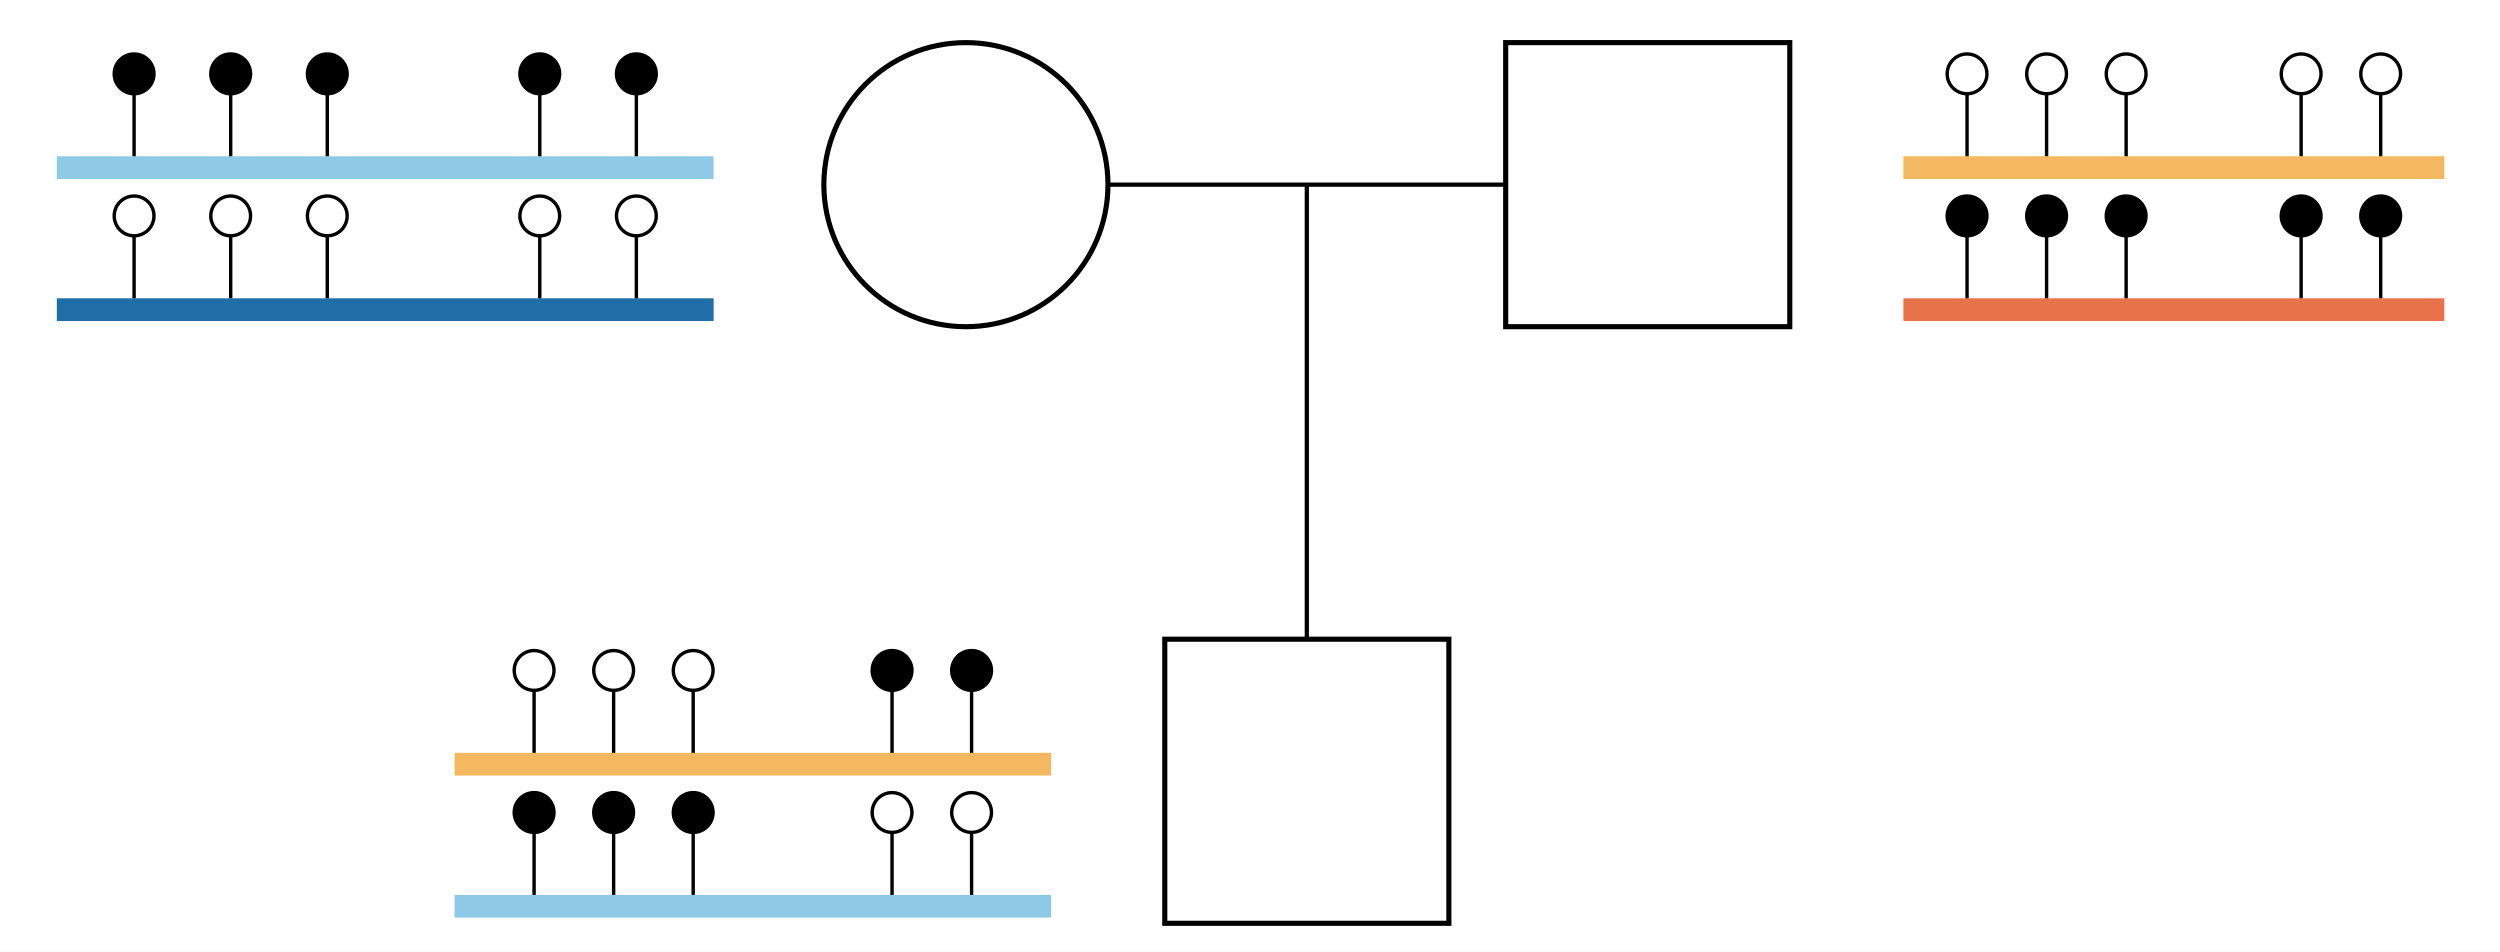
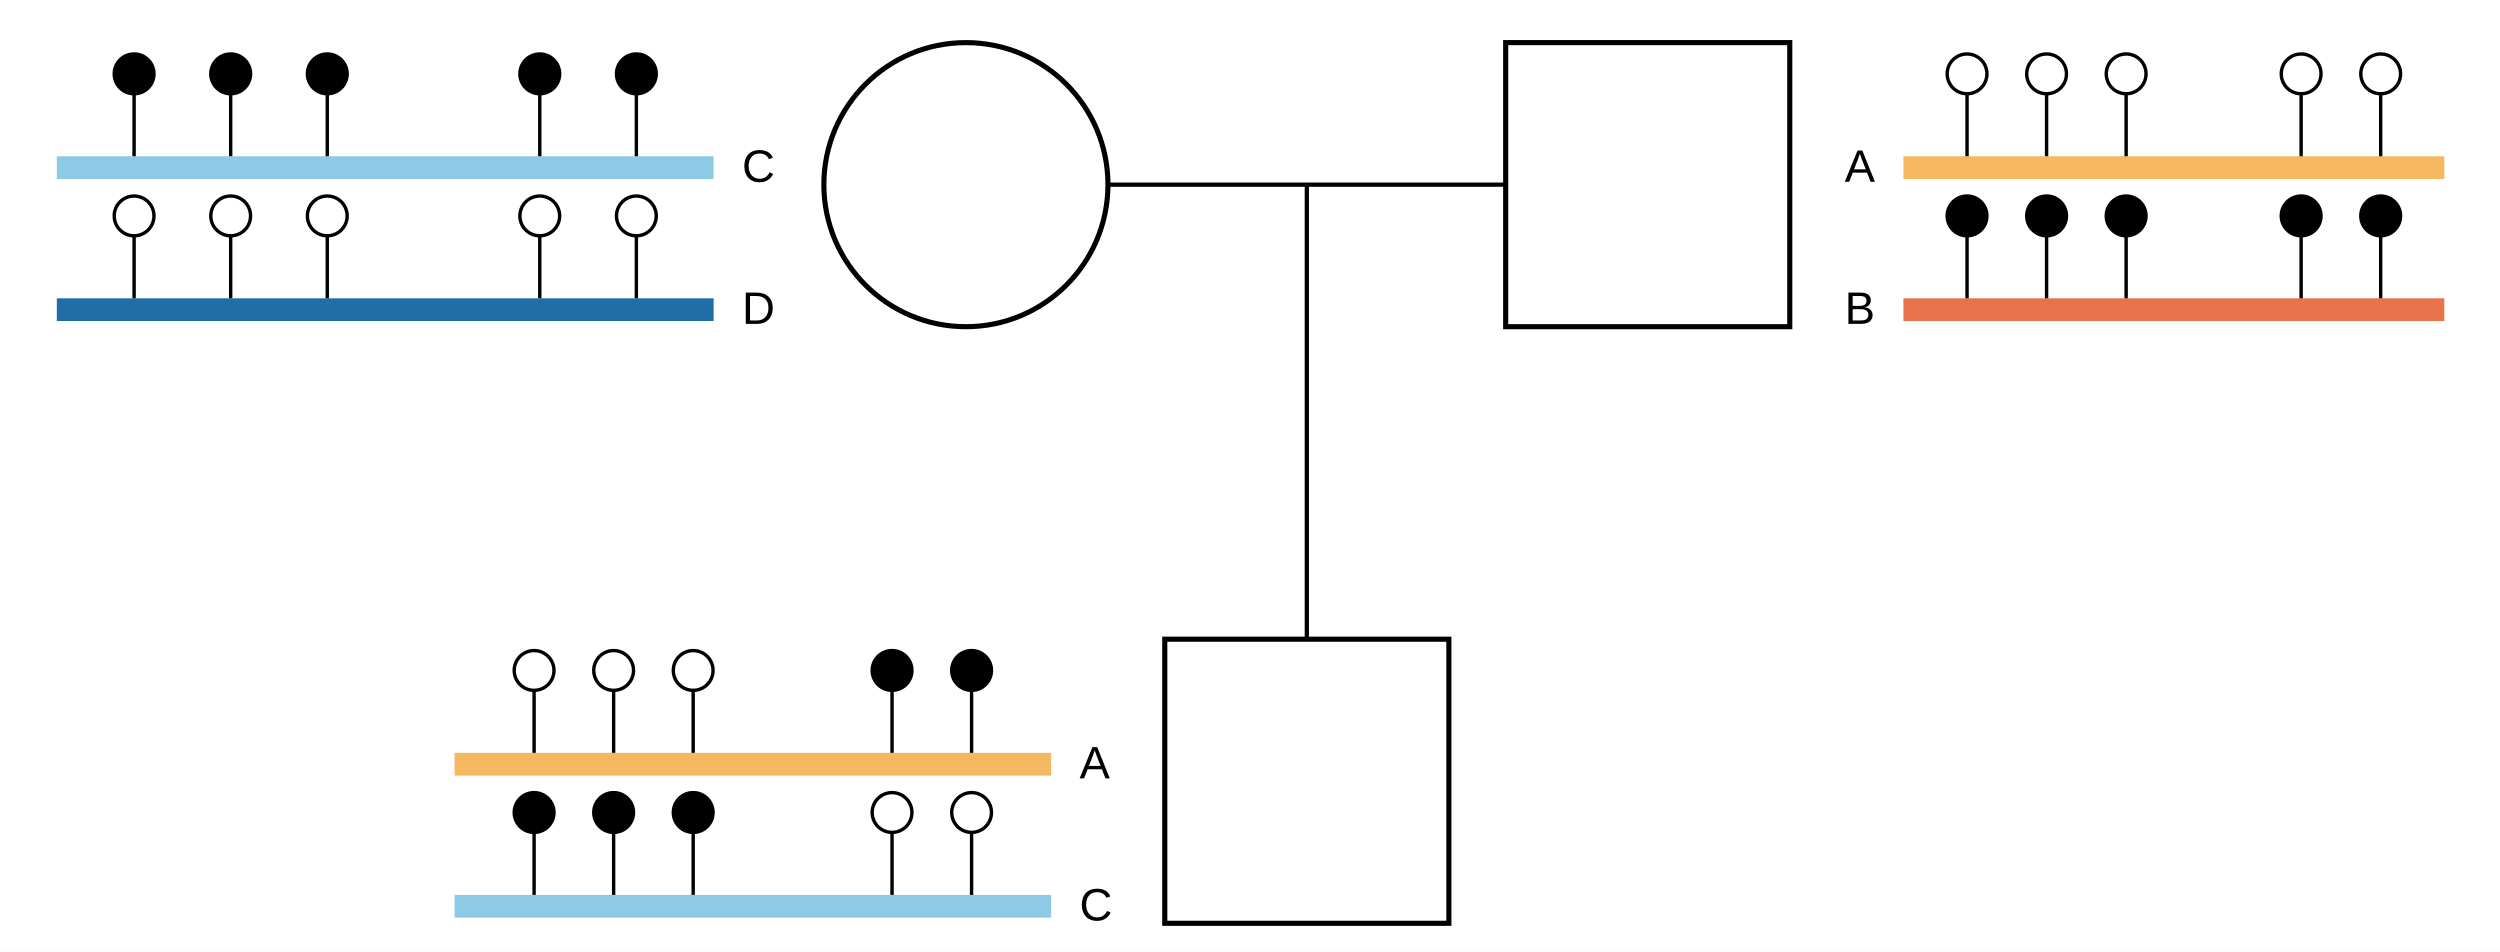
<svg xmlns="http://www.w3.org/2000/svg" viewBox="220 125 880 335" font-family="Helvetica, Arial, sans-serif" font-size="14">
  <rect x="220" y="125" width="880" height="335" fill="white" />
  <circle cx="560" cy="190" r="50.0" fill="white" stroke="black" stroke-width="1.8" />
  <rect x="750.0" y="140.0" width="100" height="100" fill="none" stroke="black" stroke-width="1.8" rx="0" />
  <rect x="240" y="180" width="231.2" height="8" fill="#8ecae6" />
+   <text x="481.2" y="189" text-anchor="start" font-family="Arial, sans-serif" font-size="16">C</text>
  <line x1="267.2" y1="180" x2="267.2" y2="156" stroke="black" stroke-width="1.2" />
  <circle cx="267.2" cy="151" r="7" fill="black" stroke="black" stroke-width="1.2" />
  <line x1="301.2" y1="180" x2="301.2" y2="156" stroke="black" stroke-width="1.2" />
  <circle cx="301.2" cy="151" r="7" fill="black" stroke="black" stroke-width="1.2" />
  <line x1="335.2" y1="180" x2="335.2" y2="156" stroke="black" stroke-width="1.2" />
  <circle cx="335.2" cy="151" r="7" fill="black" stroke="black" stroke-width="1.2" />
  <line x1="410.0" y1="180" x2="410.0" y2="156" stroke="black" stroke-width="1.2" />
  <circle cx="410.0" cy="151" r="7" fill="black" stroke="black" stroke-width="1.2" />
  <line x1="444.0" y1="180" x2="444.0" y2="156" stroke="black" stroke-width="1.2" />
  <circle cx="444.0" cy="151" r="7" fill="black" stroke="black" stroke-width="1.2" />
  <rect x="240" y="230" width="231.2" height="8" fill="#1f6ea8" />
+   <text x="481.2" y="239" text-anchor="start" font-family="Arial, sans-serif" font-size="16">D</text>
  <line x1="267.2" y1="230" x2="267.2" y2="206" stroke="black" stroke-width="1.2" />
  <circle cx="267.2" cy="201" r="7" fill="white" stroke="black" stroke-width="1.2" />
  <line x1="301.2" y1="230" x2="301.2" y2="206" stroke="black" stroke-width="1.2" />
  <circle cx="301.2" cy="201" r="7" fill="white" stroke="black" stroke-width="1.2" />
  <line x1="335.2" y1="230" x2="335.2" y2="206" stroke="black" stroke-width="1.2" />
  <circle cx="335.2" cy="201" r="7" fill="white" stroke="black" stroke-width="1.2" />
  <line x1="410.0" y1="230" x2="410.0" y2="206" stroke="black" stroke-width="1.2" />
  <circle cx="410.0" cy="201" r="7" fill="white" stroke="black" stroke-width="1.2" />
  <line x1="444.0" y1="230" x2="444.0" y2="206" stroke="black" stroke-width="1.2" />
  <circle cx="444.0" cy="201" r="7" fill="white" stroke="black" stroke-width="1.2" />
  <rect x="890" y="180" width="190.4" height="8" fill="#f4b860" />
+   <text x="880" y="189" text-anchor="end" font-family="Arial, sans-serif" font-size="16">A</text>
  <line x1="912.4" y1="180" x2="912.4" y2="156" stroke="black" stroke-width="1.2" />
  <circle cx="912.4" cy="151" r="7" fill="white" stroke="black" stroke-width="1.2" />
  <line x1="940.4" y1="180" x2="940.4" y2="156" stroke="black" stroke-width="1.2" />
  <circle cx="940.4" cy="151" r="7" fill="white" stroke="black" stroke-width="1.2" />
  <line x1="968.4" y1="180" x2="968.4" y2="156" stroke="black" stroke-width="1.2" />
  <circle cx="968.4" cy="151" r="7" fill="white" stroke="black" stroke-width="1.2" />
  <line x1="1030.0" y1="180" x2="1030.0" y2="156" stroke="black" stroke-width="1.2" />
  <circle cx="1030.0" cy="151" r="7" fill="white" stroke="black" stroke-width="1.2" />
  <line x1="1058.0" y1="180" x2="1058.0" y2="156" stroke="black" stroke-width="1.2" />
  <circle cx="1058.0" cy="151" r="7" fill="white" stroke="black" stroke-width="1.2" />
  <rect x="890" y="230" width="190.4" height="8" fill="#e8734a" />
+   <text x="880" y="239" text-anchor="end" font-family="Arial, sans-serif" font-size="16">B</text>
  <line x1="912.4" y1="230" x2="912.4" y2="206" stroke="black" stroke-width="1.2" />
  <circle cx="912.4" cy="201" r="7" fill="black" stroke="black" stroke-width="1.2" />
  <line x1="940.4" y1="230" x2="940.4" y2="206" stroke="black" stroke-width="1.2" />
  <circle cx="940.4" cy="201" r="7" fill="black" stroke="black" stroke-width="1.2" />
  <line x1="968.4" y1="230" x2="968.4" y2="206" stroke="black" stroke-width="1.2" />
  <circle cx="968.4" cy="201" r="7" fill="black" stroke="black" stroke-width="1.2" />
  <line x1="1030.0" y1="230" x2="1030.0" y2="206" stroke="black" stroke-width="1.2" />
  <circle cx="1030.0" cy="201" r="7" fill="black" stroke="black" stroke-width="1.2" />
  <line x1="1058.0" y1="230" x2="1058.0" y2="206" stroke="black" stroke-width="1.2" />
  <circle cx="1058.0" cy="201" r="7" fill="black" stroke="black" stroke-width="1.2" />
  <line x1="610" y1="190" x2="750" y2="190" stroke="black" stroke-width="1.5" />
  <line x1="680.0" y1="190" x2="680" y2="350" stroke="black" stroke-width="1.5" />
  <rect x="630.0" y="350.0" width="100" height="100" fill="none" stroke="black" stroke-width="1.8" rx="0" />
  <rect x="380" y="390" width="210.0" height="8" fill="#f4b860" />
+   <text x="600.0" y="399" text-anchor="start" font-family="Arial, sans-serif" font-size="16">A</text>
  <line x1="408.0" y1="390" x2="408.0" y2="366" stroke="black" stroke-width="1.2" />
  <circle cx="408.0" cy="361" r="7" fill="white" stroke="black" stroke-width="1.2" />
  <line x1="436.0" y1="390" x2="436.0" y2="366" stroke="black" stroke-width="1.2" />
  <circle cx="436.0" cy="361" r="7" fill="white" stroke="black" stroke-width="1.2" />
  <line x1="464.0" y1="390" x2="464.0" y2="366" stroke="black" stroke-width="1.2" />
  <circle cx="464.0" cy="361" r="7" fill="white" stroke="black" stroke-width="1.2" />
  <line x1="534.0" y1="390" x2="534.0" y2="366" stroke="black" stroke-width="1.2" />
  <circle cx="534.0" cy="361" r="7" fill="black" stroke="black" stroke-width="1.2" />
  <line x1="562.0" y1="390" x2="562.0" y2="366" stroke="black" stroke-width="1.2" />
  <circle cx="562.0" cy="361" r="7" fill="black" stroke="black" stroke-width="1.2" />
  <rect x="380" y="440" width="210.0" height="8" fill="#8ecae6" />
+   <text x="600.0" y="449" text-anchor="start" font-family="Arial, sans-serif" font-size="16">C</text>
  <line x1="408.0" y1="440" x2="408.0" y2="416" stroke="black" stroke-width="1.2" />
  <circle cx="408.0" cy="411" r="7" fill="black" stroke="black" stroke-width="1.2" />
  <line x1="436.0" y1="440" x2="436.0" y2="416" stroke="black" stroke-width="1.2" />
  <circle cx="436.0" cy="411" r="7" fill="black" stroke="black" stroke-width="1.2" />
  <line x1="464.0" y1="440" x2="464.0" y2="416" stroke="black" stroke-width="1.2" />
  <circle cx="464.0" cy="411" r="7" fill="black" stroke="black" stroke-width="1.2" />
  <line x1="534.0" y1="440" x2="534.0" y2="416" stroke="black" stroke-width="1.2" />
  <circle cx="534.0" cy="411" r="7" fill="white" stroke="black" stroke-width="1.2" />
  <line x1="562.0" y1="440" x2="562.0" y2="416" stroke="black" stroke-width="1.2" />
  <circle cx="562.0" cy="411" r="7" fill="white" stroke="black" stroke-width="1.2" />
</svg>
